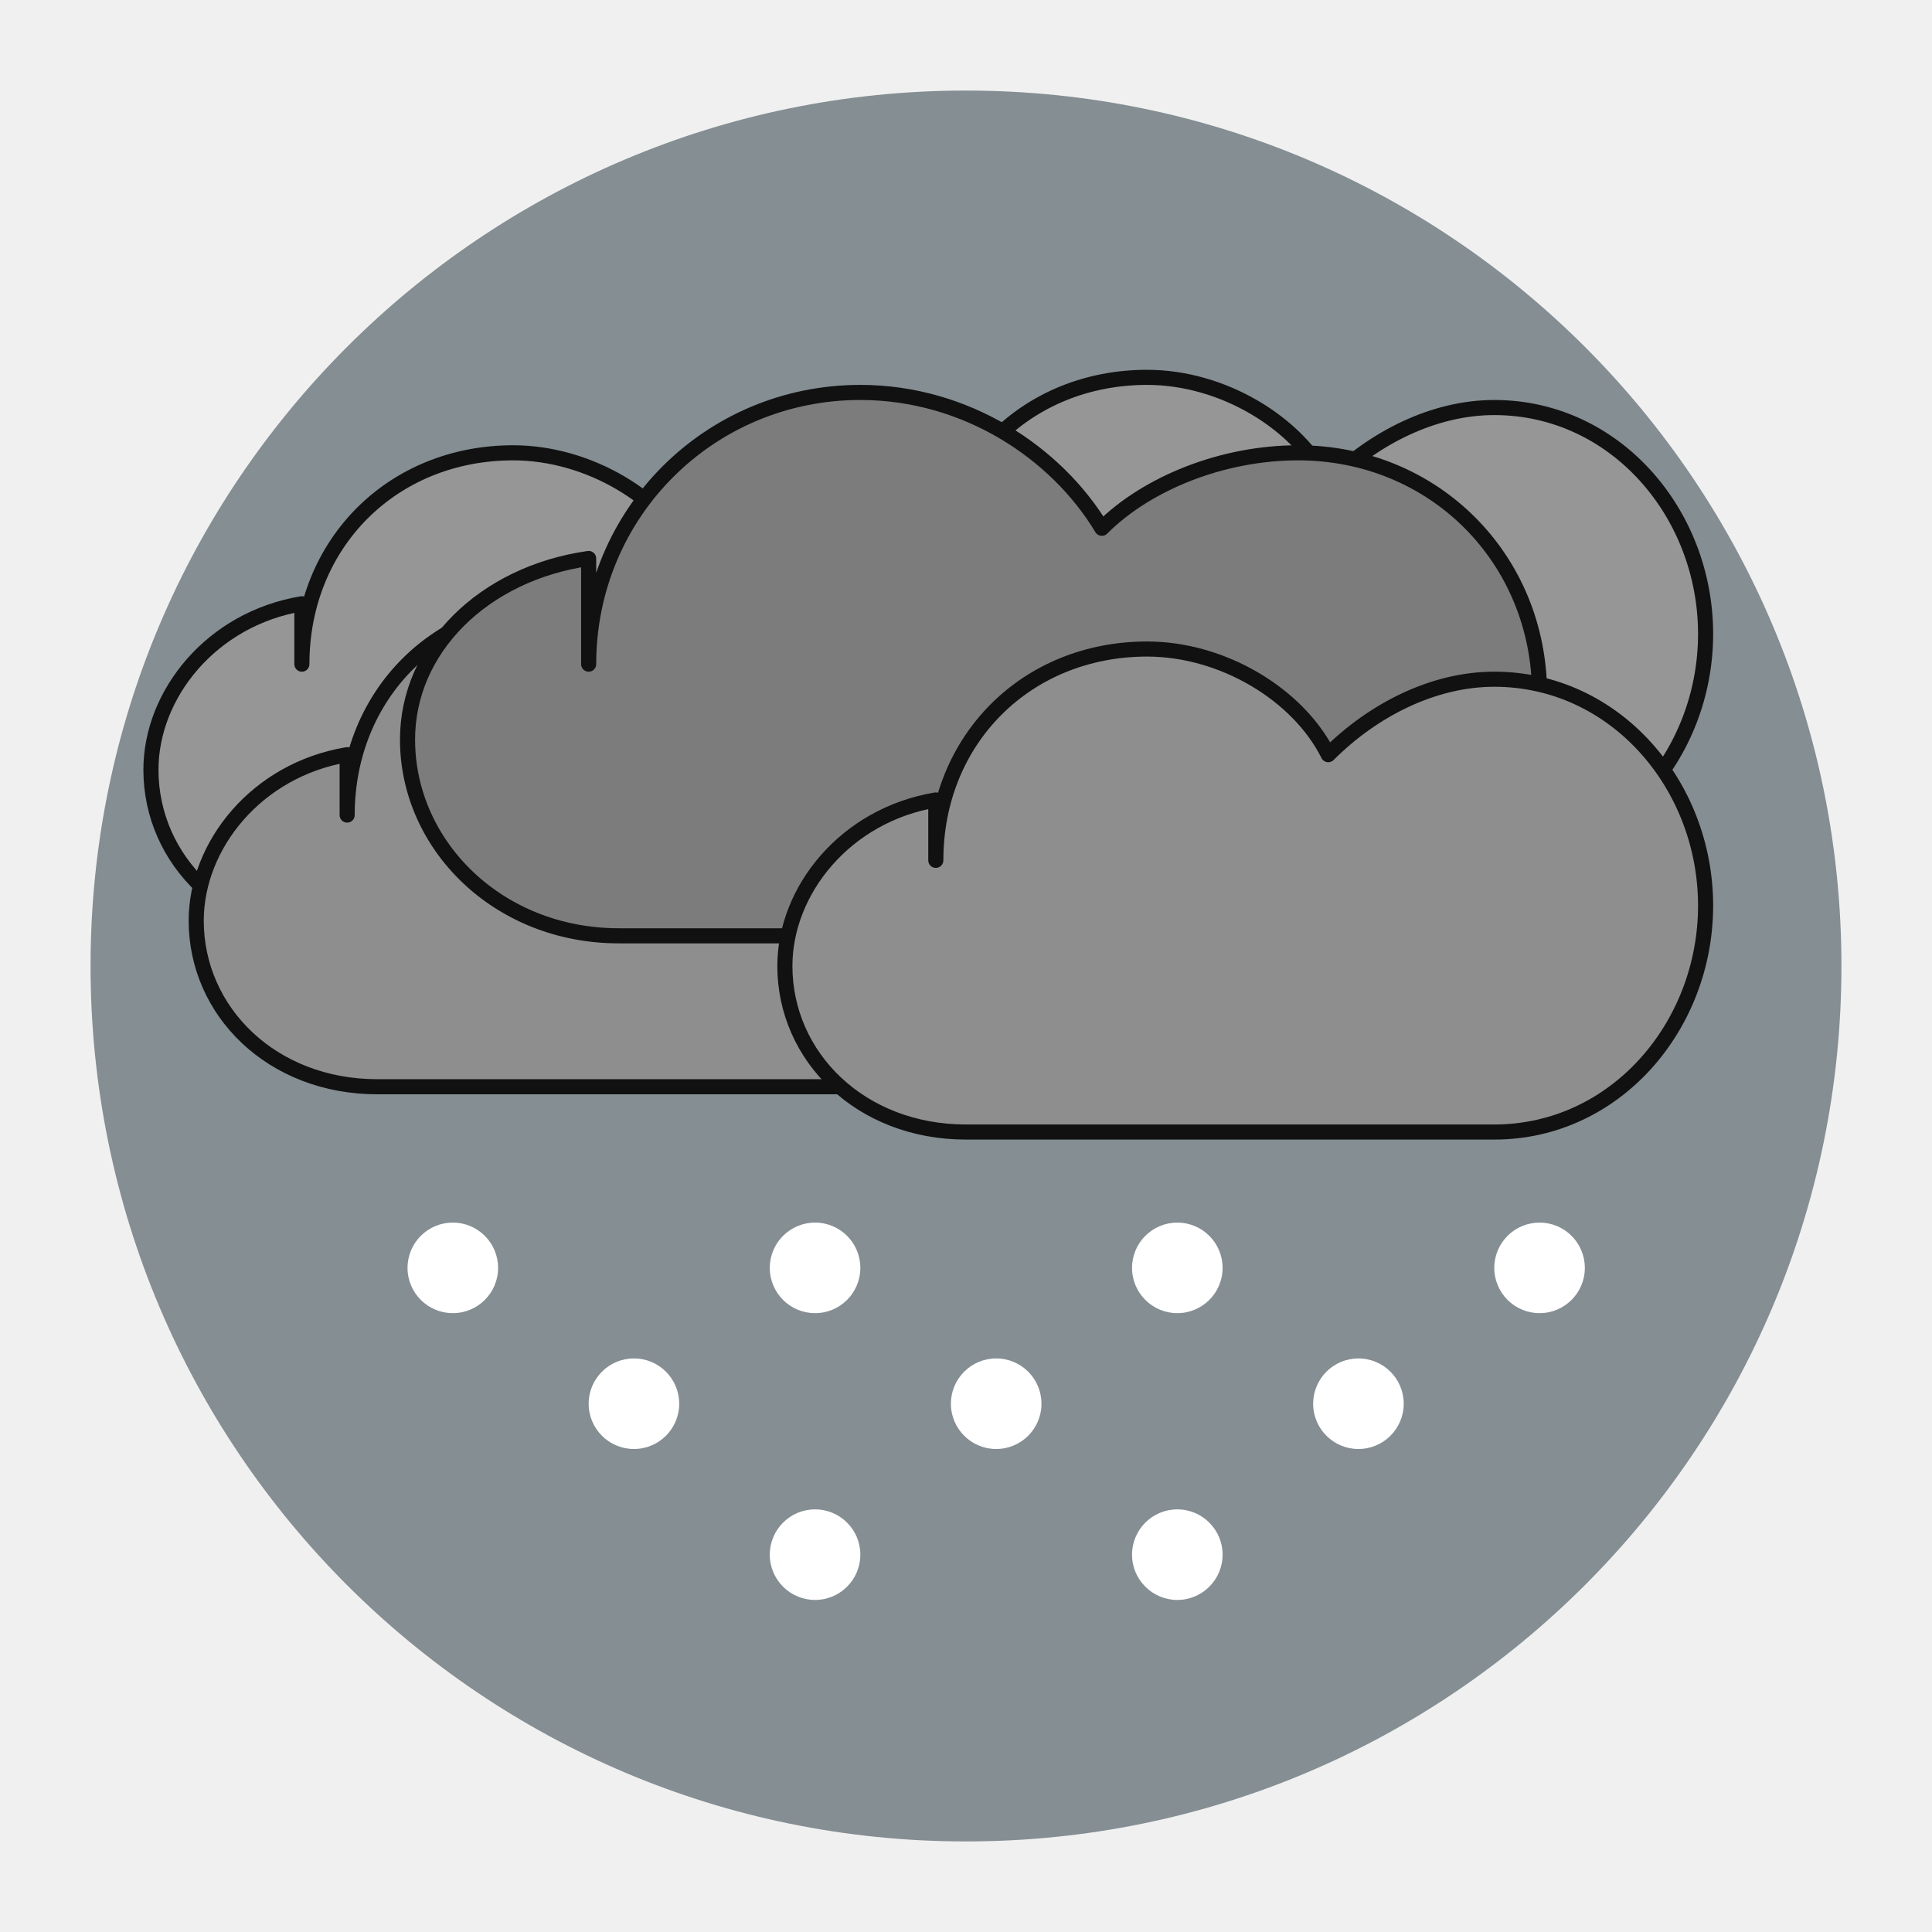
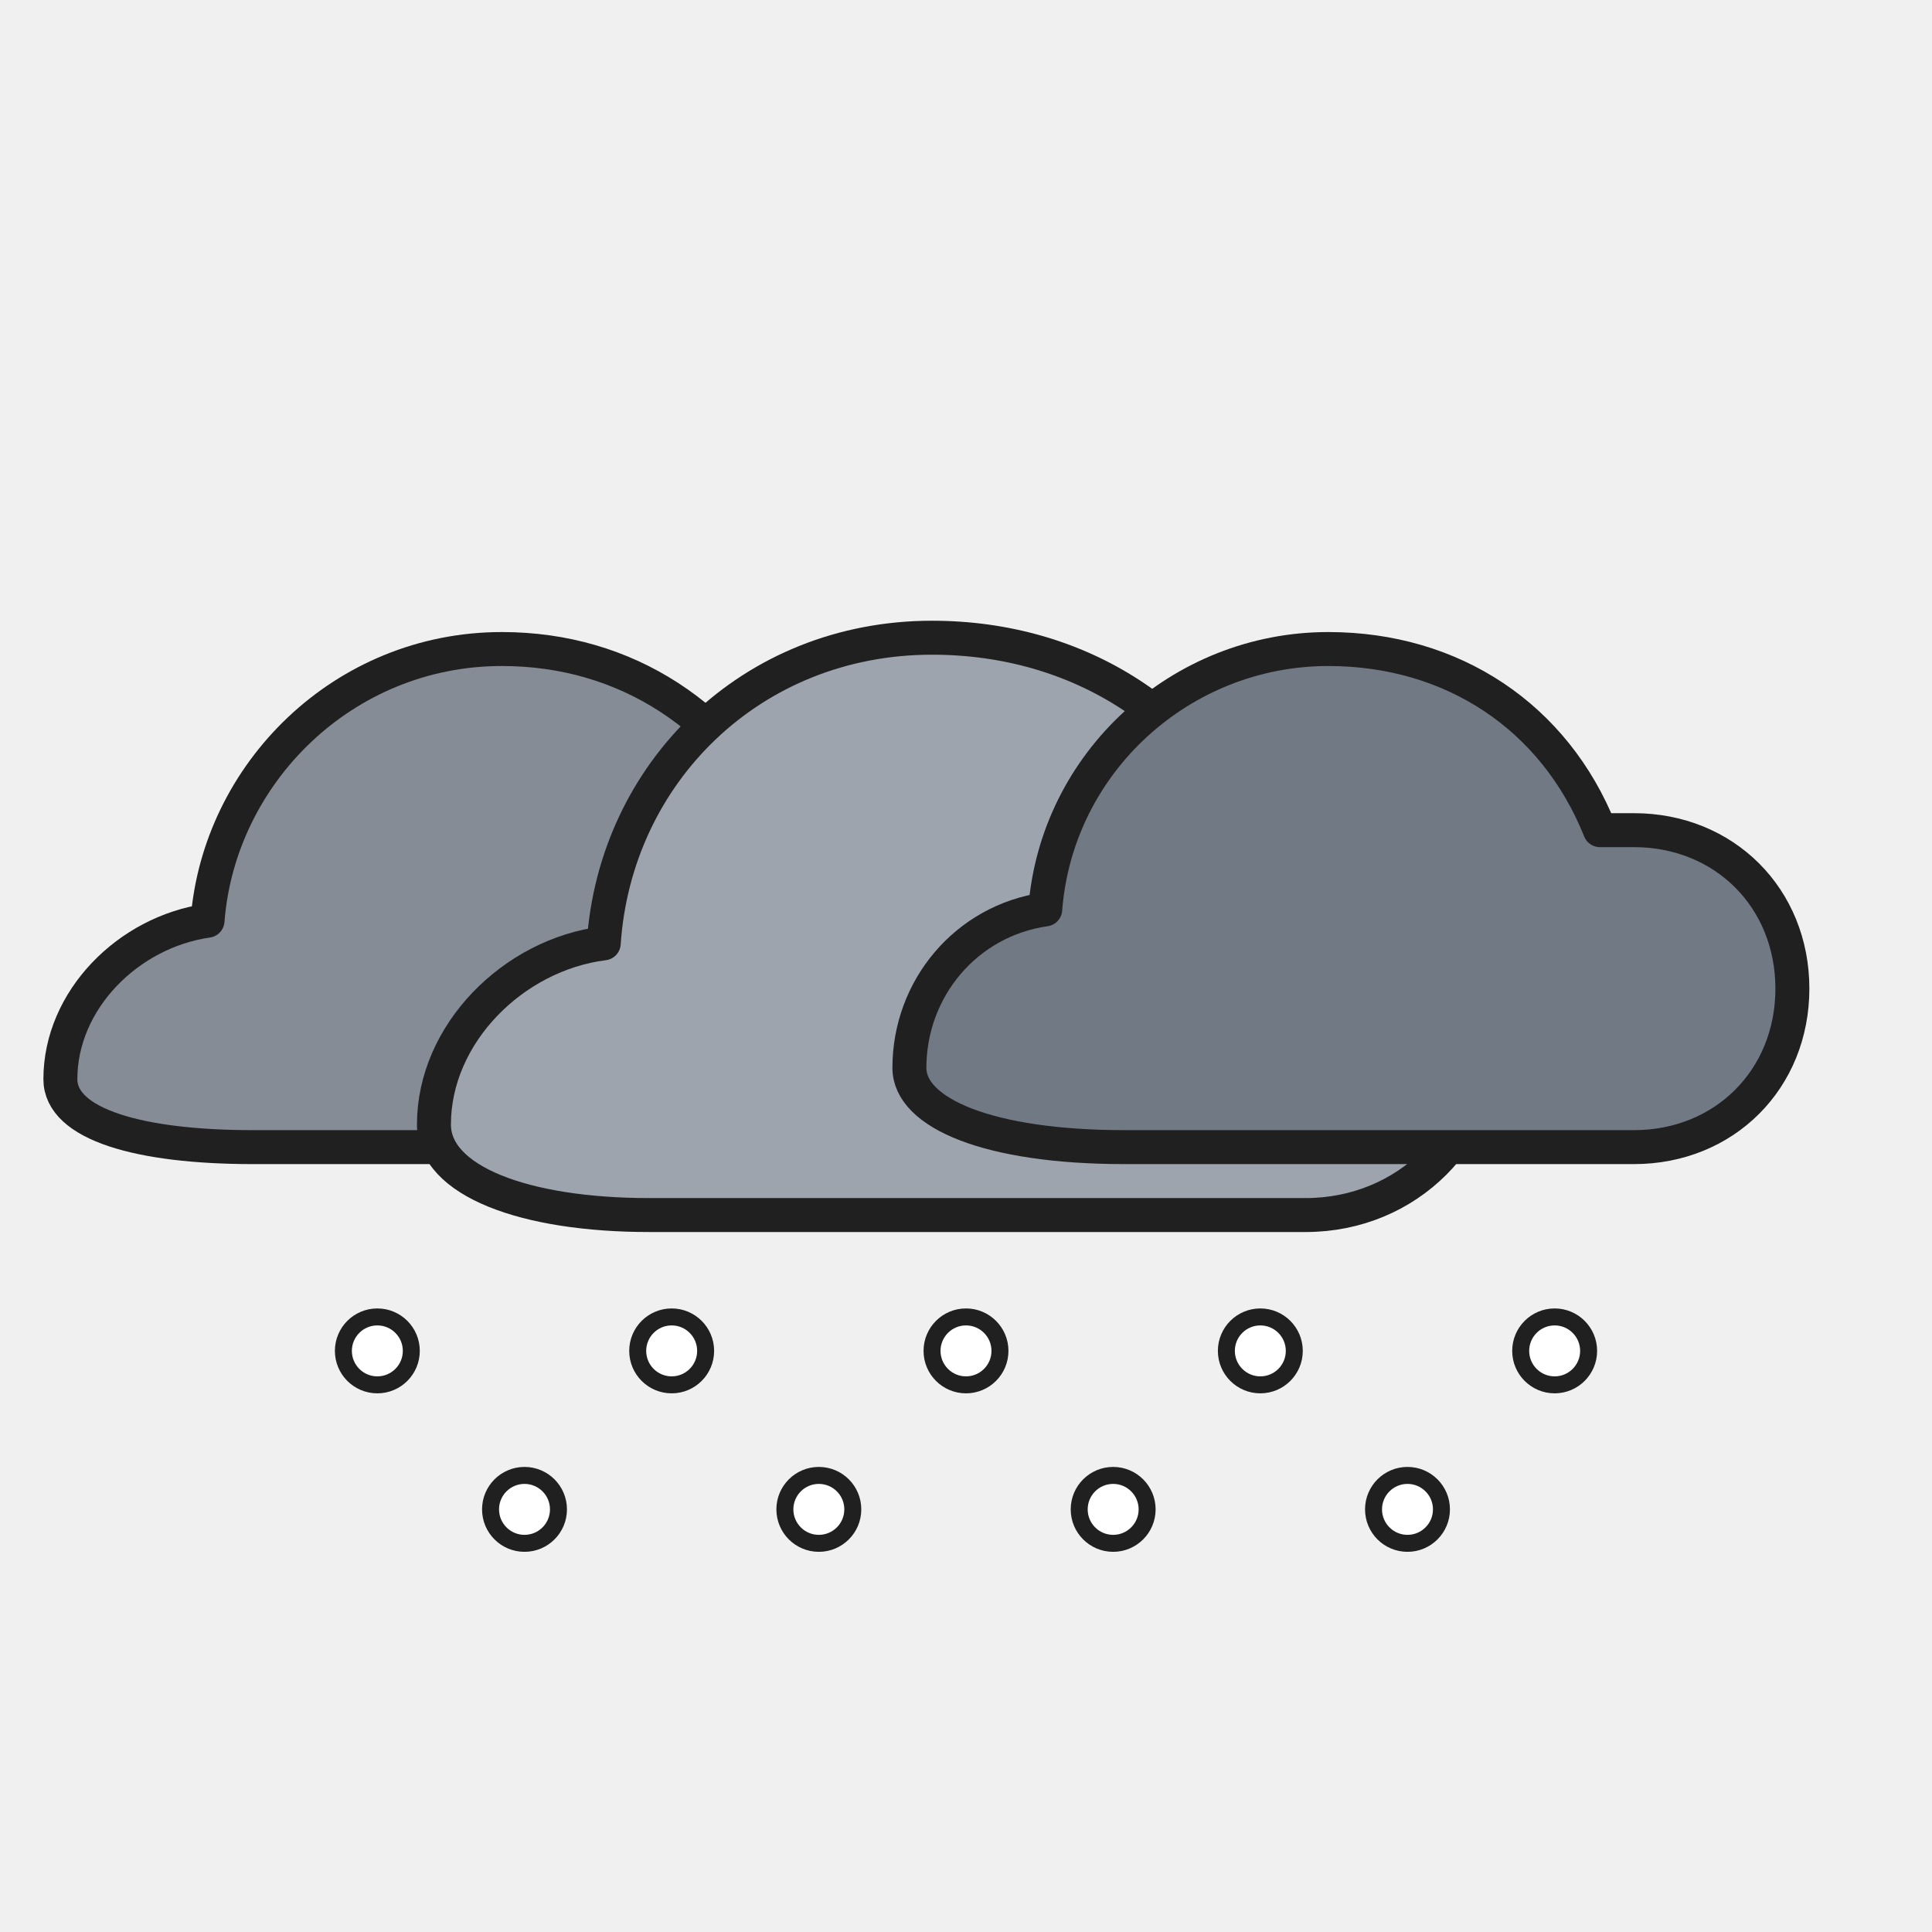
- <svg xmlns="http://www.w3.org/2000/svg" viewBox="0 0 128 128" role="img" aria-labelledby="title">
-   <defs>
-     <clipPath id="pass-circle">
-       <circle cx="64" cy="64" r="58" />
-     </clipPath>
-   </defs>
-   <g clip-path="url(#pass-circle)">
-     <circle cx="64" cy="64" r="58" fill="#848e93" />
-     <g transform="translate(0 -8)">
-       <path d="M20 52c0-8 6-14 14-14 5 0 10 3 12 7 3-3 7-5 12-5 8 0 15 7 15 15s-7 15-15 15H22c-7 0-12-5-12-11 0-5 4-10 10-11z" fill="#969696" stroke="#111111" stroke-width="1" stroke-linejoin="round" />
-       <path d="M62 47c0-8 6-14 14-14 5 0 10 3 12 7 3-3 7-5 11-5 8 0 14 7 14 15s-6 15-14 15H64c-7 0-12-5-12-11 0-5 4-10 10-11z" fill="#969696" stroke="#111111" stroke-width="1" stroke-linejoin="round" />
-       <path d="M23 62c0-8 6-14 14-14 5 0 10 3 12 7 3-3 7-5 12-5 8 0 15 7 15 15s-7 15-15 15H25c-7 0-12-5-12-11 0-5 4-10 10-11z" fill="#8e8e8e" stroke="#111111" stroke-width="1" stroke-linejoin="round" />
-       <path d="M39 52c0-10 8-18 18-18 7 0 13 4 16 9 3-3 8-5 13-5 9 0 16 7 16 16s-7 16-16 16H41c-8 0-14-6-14-13 0-6 5-11 12-12z" fill="#7c7c7c" stroke="#111111" stroke-width="1" stroke-linejoin="round" />
-       <path d="M62 65c0-8 6-14 14-14 5 0 10 3 12 7 3-3 7-5 11-5 8 0 14 7 14 15s-6 15-14 15H64c-7 0-12-5-12-11 0-5 4-10 10-11z" fill="#8e8e8e" stroke="#111111" stroke-width="1" stroke-linejoin="round" />
-     </g>
-     <g fill="#ffffff">
-       <circle cx="30" cy="84" r="3" />
-       <circle cx="42" cy="93" r="3" />
-       <circle cx="54" cy="84" r="3" />
-       <circle cx="66" cy="93" r="3" />
-       <circle cx="78" cy="84" r="3" />
-       <circle cx="90" cy="93" r="3" />
-       <circle cx="102" cy="84" r="3" />
-       <circle cx="54" cy="103" r="3" />
-       <circle cx="78" cy="103" r="3" />
+ <svg xmlns="http://www.w3.org/2000/svg" viewBox="0 0 128 128" role="img" aria-label="Three darker gray clouds with heavy snow">
+   <g transform="translate(16 16) scale(.75)">
+     <g transform="translate(0 22)">
+       <path fill="#858c96" stroke="#202020" stroke-linejoin="round" stroke-width="3" d="M1 58h50c8 0 14-6 14-14s-6-14-14-14h-3c-5-10-14-16-25-16-14 0-25 11-26 24-7 1-13 7-13 14 0 4 7 6 17 6Z" />
+       <path fill="#9da4ad" stroke="#202020" stroke-linejoin="round" stroke-width="3" d="M36 64h58c9 0 16-7 16-16s-7-16-16-16h-4c-5-12-16-19-29-19-16 0-28 12-29 27-8 1-15 8-15 16 0 5 8 8 19 8Z" />
+       <path fill="#717984" stroke="#202020" stroke-linejoin="round" stroke-width="3" d="M78 58h45c8 0 14-6 14-14s-6-14-14-14h-3c-4-10-13-16-24-16-13 0-24 10-25 23-7 1-12 7-12 14 0 4 7 7 19 7Z" />
+       <g fill="#ffffff" stroke="#202020" stroke-width="1.5">
+         <circle cx="12" cy="76" r="3" />
+         <circle cx="38" cy="76" r="3" />
+         <circle cx="64" cy="76" r="3" />
+         <circle cx="90" cy="76" r="3" />
+         <circle cx="116" cy="76" r="3" />
+         <circle cx="25" cy="90" r="3" />
+         <circle cx="51" cy="90" r="3" />
+         <circle cx="77" cy="90" r="3" />
+         <circle cx="103" cy="90" r="3" />
+       </g>
    </g>
  </g>
</svg>
